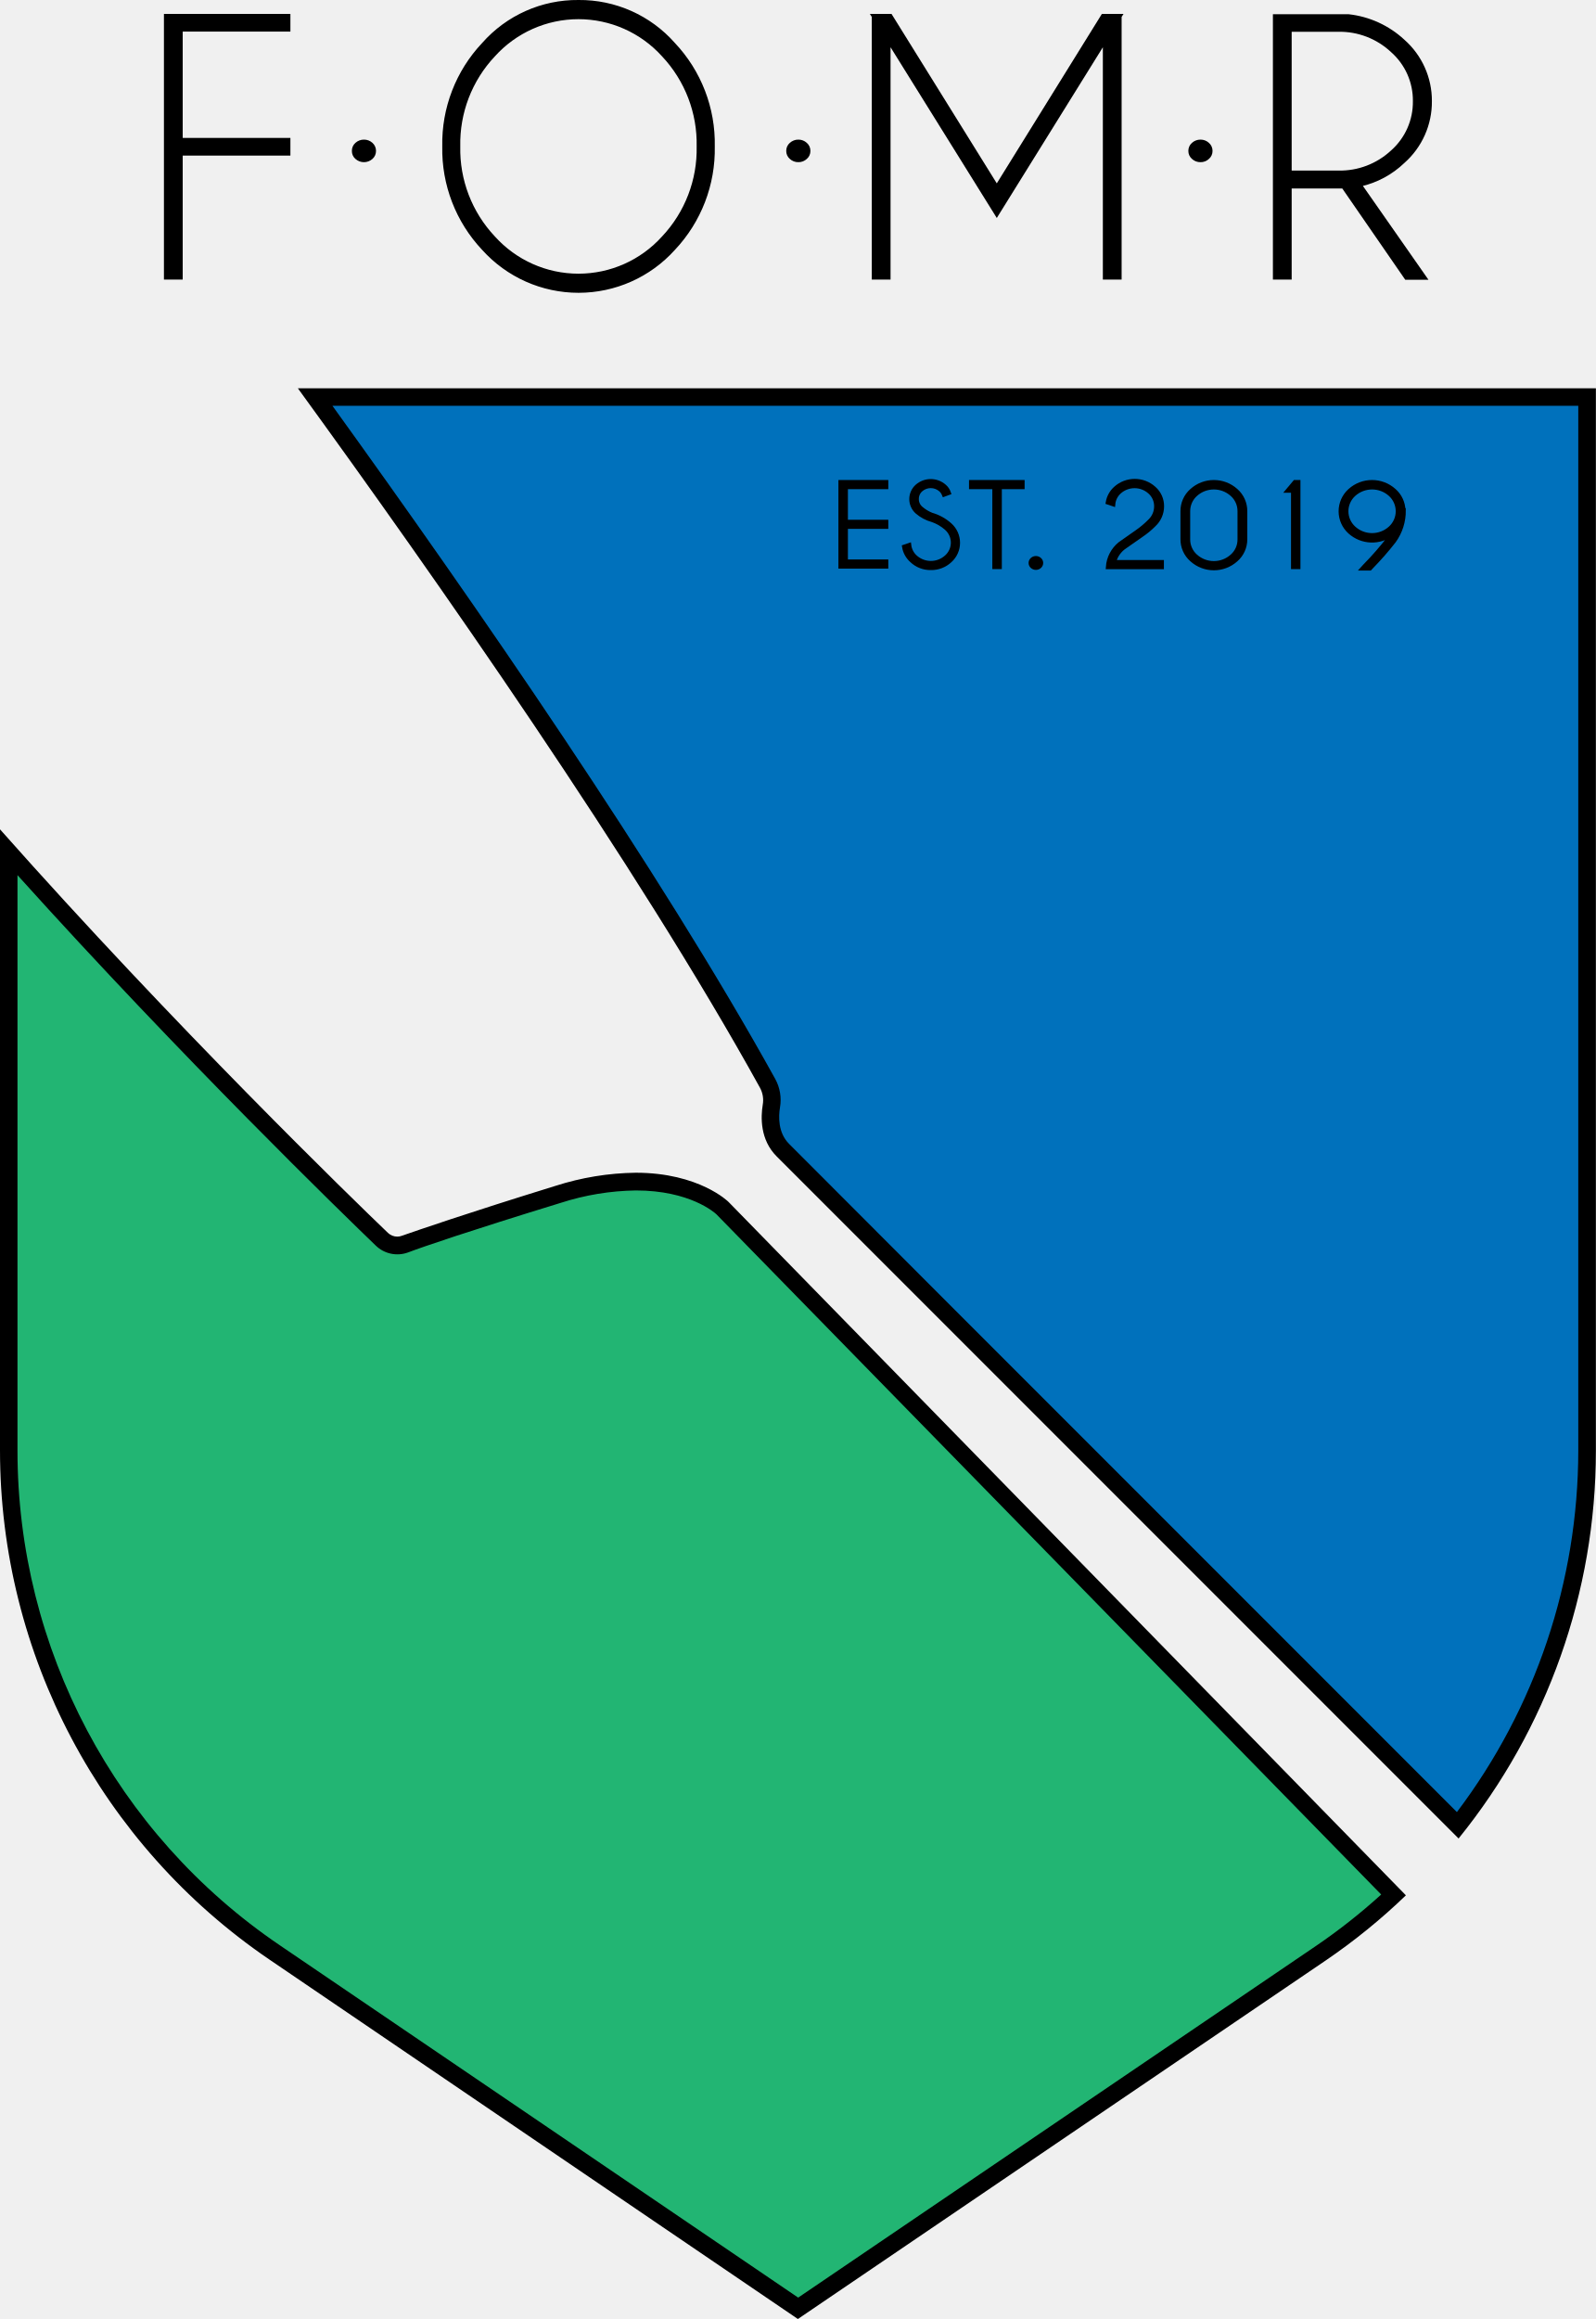
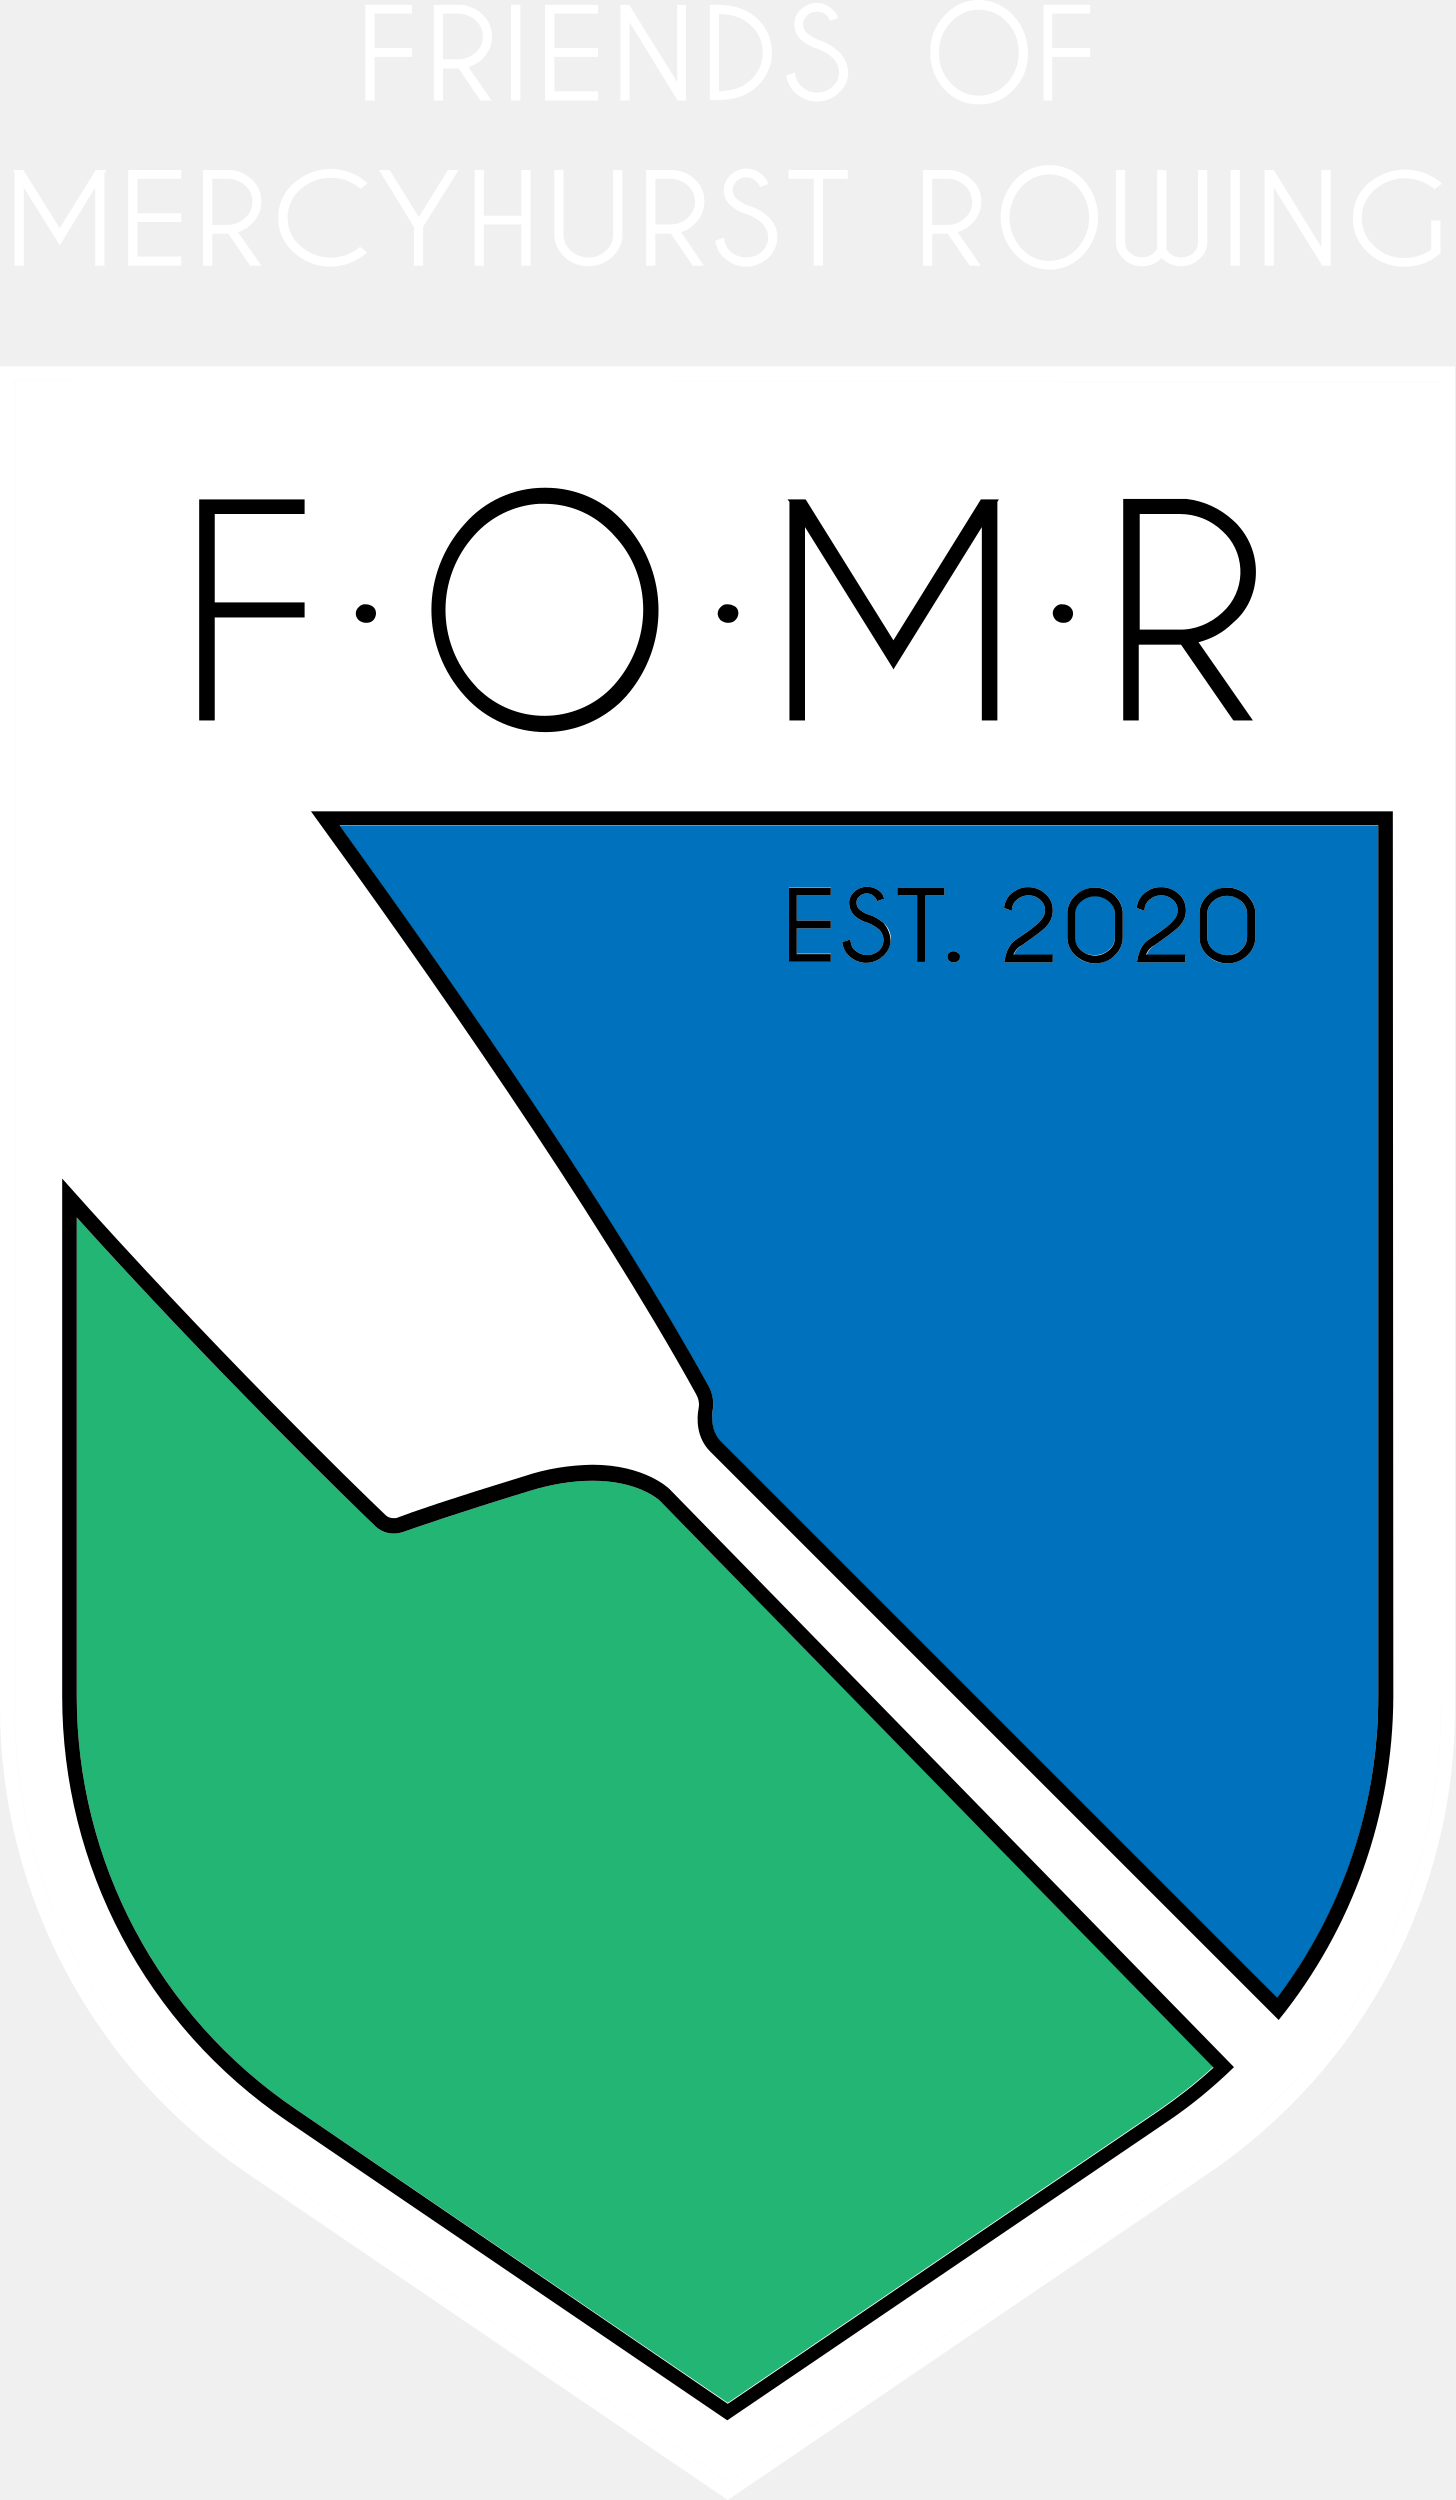
- <svg xmlns="http://www.w3.org/2000/svg" viewBox="0 0 273.82 397.82">
-   <defs>
-     <style>.cls-1{fill:#0071bc;}.cls-2{fill:#22b573;}.cls-3,.cls-4{stroke:#000;stroke-miterlimit:10;}.cls-3{stroke-width:0.5px;}.cls-4{stroke-width:0.75px;}</style>
-   </defs>
-   <g id="Layer_2" data-name="Layer 2">
-     <g id="Layer_2-2" data-name="Layer 2">
-       <path class="cls-1" d="M134.34,197.29c-2.41-2.41-2.28-5.78-2-7.56a6,6,0,0,0-.63-3.89c-20.27-36.63-53.07-83.79-77.68-117.73H272.32V248.86a104.51,104.51,0,0,1-22.18,64.23Z" />
-       <path d="M270.82,69.61V248.86a103,103,0,0,1-20.83,62l-86.16-86.16L135.4,196.23c-1.94-1.94-1.81-4.75-1.56-6.26a7.5,7.5,0,0,0-.8-4.85c-19.83-35.85-51.63-81.73-76-115.51H270.82m3-3H51.11c23.21,31.93,58.2,81.79,79.3,120a4.45,4.45,0,0,1,.47,2.91c-.34,2.08-.49,6,2.4,8.87l117,117a105.68,105.68,0,0,0,23.56-66.48V66.61Z" />
-       <path class="cls-2" d="M47.11,334.94A104.1,104.1,0,0,1,1.5,248.78V146.21c29.29,32.76,58.36,60.95,64,66.4a3.76,3.76,0,0,0,2.63,1.06,3.8,3.8,0,0,0,1.29-.22c2.64-.95,10.49-3.69,26.28-8.54a46,46,0,0,1,13.35-2.19c10.12,0,14.82,4.48,14.86,4.52L239.1,325.1a103.79,103.79,0,0,1-12.44,10L136.91,396Z" />
-       <path d="M3,150.13c28.41,31.53,56,58.27,61.49,63.56A5.32,5.32,0,0,0,70,214.86c2.63-1,10.44-3.67,26.21-8.51a44,44,0,0,1,12.91-2.13c9.23,0,13.48,3.78,13.81,4.09L237,325a101.77,101.77,0,0,1-11.13,8.78l-88.91,60.37L48,333.7A102.6,102.6,0,0,1,3,248.78V150.13m-3-7.86V248.78a105.7,105.7,0,0,0,46.26,87.4l90.65,61.64L227.5,336.3a104.76,104.76,0,0,0,13.74-11.16L125,206.18s-5-5-15.92-5a47,47,0,0,0-13.79,2.26C79.64,208.28,71.82,211,68.94,212a2.11,2.11,0,0,1-.78.14,2.3,2.3,0,0,1-1.59-.64C60.63,205.81,30.06,176.16,0,142.27Z" />
-       <polygon class="cls-3" points="28.38 47.71 31.1 47.71 31.1 26.44 49.58 26.44 49.58 23.91 31.1 23.91 31.1 5.17 49.58 5.17 49.58 2.64 28.38 2.64 28.38 47.71" />
-       <path class="cls-3" d="M62.46,24.2a1.89,1.89,0,0,0-1.3.49,1.54,1.54,0,0,0-.53,1.2,1.52,1.52,0,0,0,.53,1.19,1.94,1.94,0,0,0,2.58,0,1.56,1.56,0,0,0,.53-1.19,1.58,1.58,0,0,0-.53-1.2A1.88,1.88,0,0,0,62.46,24.2Z" />
-       <path class="cls-3" d="M99.27.25A21.5,21.5,0,0,0,82.92,7.54a24.86,24.86,0,0,0-6.78,17.58A24.89,24.89,0,0,0,82.92,42.7a22,22,0,0,0,32.7,0,24.89,24.89,0,0,0,6.78-17.58,24.86,24.86,0,0,0-6.78-17.58A21.53,21.53,0,0,0,99.27.25Zm14.52,40.48a19.55,19.55,0,0,1-29.06,0,22.05,22.05,0,0,1-6-15.61,22.08,22.08,0,0,1,6-15.62,19.57,19.57,0,0,1,29.06,0,22.12,22.12,0,0,1,6,15.62A22.1,22.1,0,0,1,113.79,40.73Z" />
-       <path class="cls-3" d="M137,24.2a1.89,1.89,0,0,0-1.3.49,1.55,1.55,0,0,0-.54,1.2,1.53,1.53,0,0,0,.54,1.19,1.85,1.85,0,0,0,1.3.49,1.81,1.81,0,0,0,1.27-.49,1.53,1.53,0,0,0,.54-1.19,1.55,1.55,0,0,0-.54-1.2A1.85,1.85,0,0,0,137,24.2Z" />
-       <polygon class="cls-3" points="171.04 31.93 152.84 2.64 149.72 2.64 149.84 2.83 149.84 47.71 152.56 47.71 152.56 7.23 171.04 36.92 189.49 7.23 189.49 47.71 192.21 47.71 192.21 2.83 192.33 2.64 189.21 2.64 171.04 31.93" />
-       <path class="cls-3" d="M206,24.2a1.89,1.89,0,0,0-1.3.49,1.55,1.55,0,0,0-.54,1.2,1.53,1.53,0,0,0,.54,1.19,1.85,1.85,0,0,0,1.3.49,1.79,1.79,0,0,0,1.27-.49,1.53,1.53,0,0,0,.54-1.19,1.55,1.55,0,0,0-.54-1.2A1.84,1.84,0,0,0,206,24.2Z" />
-       <path class="cls-3" d="M240.81,27.77a13.74,13.74,0,0,0,4.64-10.43A13.69,13.69,0,0,0,240.81,7a16.52,16.52,0,0,0-9.42-4.31H218.67V47.71h2.72V32.08h8.24c.29,0,.56,0,.82,0l10.81,15.66h3.37l-11.18-16A15.66,15.66,0,0,0,240.81,27.77Zm-11.18,1.74h-8.24V5.2h8.24a13.14,13.14,0,0,1,9.23,3.55,11.3,11.3,0,0,1,3.83,8.59A11.34,11.34,0,0,1,238.86,26,13.1,13.1,0,0,1,229.63,29.51Z" />
-       <path class="cls-4" d="M152.05,82.72v.82h-6.93v6h6.93v.81h-6.93v6h6.93v.82h-7.81V82.72Z" />
-       <path class="cls-4" d="M160,89.2a6.74,6.74,0,0,1-2.64-1.41,2.93,2.93,0,0,1,0-4.34,3.52,3.52,0,0,1,4.69,0,2.56,2.56,0,0,1,.74,1.09l-.79.29a2.22,2.22,0,0,0-.57-.82A2.6,2.6,0,0,0,158,84a2.1,2.1,0,0,0-.71,1.61A2.07,2.07,0,0,0,158,87.2a6.46,6.46,0,0,0,1.83,1.12A8,8,0,0,1,163,90.07a4.09,4.09,0,0,1,0,6.09,4.65,4.65,0,0,1-3.27,1.26,4.59,4.59,0,0,1-3.27-1.27,4,4,0,0,1-1.3-2.34l.83-.28a3.29,3.29,0,0,0,1.08,2.06,4,4,0,0,0,5.32,0,3.31,3.31,0,0,0,0-5A7.16,7.16,0,0,0,160,89.2Z" />
-       <path class="cls-4" d="M171.53,83.54V97.25h-.88V83.54h-4v-.82h8.79v.82Z" />
-       <path class="cls-4" d="M178.37,96a.77.77,0,0,1,0,1.15.92.92,0,0,1-1.24,0,.77.77,0,0,1,0-1.15.92.92,0,0,1,1.24,0Z" />
-       <path class="cls-4" d="M192.19,93.31l2.85-2a15.83,15.83,0,0,0,2.31-1.94,3.49,3.49,0,0,0,1.06-2.52,3.24,3.24,0,0,0-1.09-2.46,3.93,3.93,0,0,0-5.28,0A3.24,3.24,0,0,0,191,86.48l-.89-.3a4.14,4.14,0,0,1,1.31-2.38,4.9,4.9,0,0,1,6.59,0,4,4,0,0,1,1.36,3.07A4.28,4.28,0,0,1,198,90a14,14,0,0,1-2.15,1.78l-2.79,1.95a4.52,4.52,0,0,0-1.93,2.72h8.21v.82h-9.21A5.6,5.6,0,0,1,192.19,93.31Z" />
-       <path class="cls-4" d="M213.65,92.52A4.62,4.62,0,0,1,212.08,96a5.65,5.65,0,0,1-7.58,0,4.62,4.62,0,0,1-1.57-3.52V87.7a4.64,4.64,0,0,1,1.57-3.52,5.65,5.65,0,0,1,7.58,0,4.64,4.64,0,0,1,1.57,3.52Zm-.93-4.82a3.83,3.83,0,0,0-1.3-2.91,4.7,4.7,0,0,0-6.27,0,3.87,3.87,0,0,0-1.3,2.91v4.82a3.84,3.84,0,0,0,1.3,2.91,4.7,4.7,0,0,0,6.27,0,3.8,3.8,0,0,0,1.3-2.91Z" />
-       <path class="cls-4" d="M222.77,82.72V97.25h-.87V84.15H221l1.2-1.43Z" />
-       <path class="cls-4" d="M238.91,91.51a5.67,5.67,0,0,1-7.27-.27,4.75,4.75,0,0,1,0-7.06,5.65,5.65,0,0,1,7.58,0,4.64,4.64,0,0,1,1.57,3.37h.06a8.8,8.8,0,0,1-1.66,5.24,52.57,52.57,0,0,1-3.87,4.43l-.26.28h-1.21l.41-.45a53,53,0,0,0,4.07-4.66A6.37,6.37,0,0,0,238.91,91.51Zm-.34-.89a3.92,3.92,0,0,0,0-5.83,4.7,4.7,0,0,0-6.27,0,3.92,3.92,0,0,0,0,5.83,4.67,4.67,0,0,0,6.27,0Z" />
+ <svg xmlns="http://www.w3.org/2000/svg" version="1.1" id="Layer_1" x="0px" y="0px" viewBox="0 0 299.6 514.6" style="enable-background:new 0 0 299.6 514.6;" xml:space="preserve">
+   <style type="text/css">
+ 	.st0{fill:#FFFFFF;}
+ 	.st1{fill:#0071BC;}
+ 	.st2{fill:#22B573;}
+ </style>
+   <g>
+     <g>
+       <g>
+         <path class="st0" d="M296.6,78.5v273c0,37.4-18.5,72.5-49.5,93.5l-97.3,66l-97.3-66.2c-31-21-49.5-56-49.5-93.4v-273L296.6,78.5z     " />
+       </g>
+       <g>
+         <path class="st0" d="M0,75.4v276c0,38.4,19,74.3,50.8,95.9l99,67.3l98.9-67.2c31.8-21.6,50.9-57.5,50.8-96v-276H0z M296.6,351.5     c0,37.4-18.5,72.5-49.5,93.5l-97.3,66l-97.3-66.2c-31-21-49.5-56-49.5-93.4v-273l293.6,0.1V351.5z" />
+       </g>
+       <g>
+         <path class="st1" d="M228.2,185.5c-0.8-0.7-1.8-1.1-2.9-1.1c-1.1,0-2.1,0.4-2.9,1.1c-0.8,0.7-1.2,1.6-1.2,2.6v4.8     c0,1,0.4,1.9,1.2,2.6c0.8,0.8,1.8,1.1,2.9,1.1c1.1,0,2.1-0.4,2.9-1.1c0.8-0.7,1.2-1.6,1.2-2.6v-4.8     C229.4,187.1,229,186.2,228.2,185.5z M228.2,185.5c-0.8-0.7-1.8-1.1-2.9-1.1c-1.1,0-2.1,0.4-2.9,1.1c-0.8,0.7-1.2,1.6-1.2,2.6     v4.8c0,1,0.4,1.9,1.2,2.6c0.8,0.8,1.8,1.1,2.9,1.1c1.1,0,2.1-0.4,2.9-1.1c0.8-0.7,1.2-1.6,1.2-2.6v-4.8     C229.4,187.1,229,186.2,228.2,185.5z M228.2,185.5c-0.8-0.7-1.8-1.1-2.9-1.1c-1.1,0-2.1,0.4-2.9,1.1c-0.8,0.7-1.2,1.6-1.2,2.6     v4.8c0,1,0.4,1.9,1.2,2.6c0.8,0.8,1.8,1.1,2.9,1.1c1.1,0,2.1-0.4,2.9-1.1c0.8-0.7,1.2-1.6,1.2-2.6v-4.8     C229.4,187.1,229,186.2,228.2,185.5z M228.2,185.5c-0.8-0.7-1.8-1.1-2.9-1.1c-1.1,0-2.1,0.4-2.9,1.1c-0.8,0.7-1.2,1.6-1.2,2.6     v4.8c0,1,0.4,1.9,1.2,2.6c0.8,0.8,1.8,1.1,2.9,1.1c1.1,0,2.1-0.4,2.9-1.1c0.8-0.7,1.2-1.6,1.2-2.6v-4.8     C229.4,187.1,229,186.2,228.2,185.5z M69.9,170c24.4,33.8,56.2,79.7,76,115.5c0.8,1.5,1.1,3.2,0.8,4.9c-0.2,1.5-0.4,4.3,1.6,6.3     l28.4,28.4l86.2,86.2c13.5-17.8,20.8-39.6,20.8-62V170H69.9z M171,184.3h-7v5.2h7v1.6h-7v5.2h7v1.5h-8.6v-15.2h8.6V184.3z      M182.1,196.5c-0.1,0.1-0.2,0.2-0.3,0.3c-1,0.9-2.3,1.4-3.5,1.4c-1.3,0-2.5-0.5-3.5-1.4c-0.8-0.7-1.2-1.6-1.4-2.6l0-0.3l1.6-0.5     l0.1,0.5c0.1,0.7,0.4,1.4,1,1.8c1.4,1.2,3.4,1.2,4.8,0c1.2-1.1,1.3-3,0.2-4.2c-0.1-0.1-0.1-0.2-0.2-0.2c-0.7-0.6-1.4-1-2.2-1.3     c-1-0.3-2-0.8-2.8-1.5c-0.6-0.6-1-1.4-1.1-2.3c-0.1-0.9,0.2-1.7,0.8-2.4c0.1-0.1,0.2-0.2,0.3-0.3c1.5-1.3,3.7-1.3,5.2,0     c0.4,0.3,0.7,0.8,0.8,1.2l0.1,0.3l-1.5,0.5l-0.1-0.3c-0.1-0.3-0.3-0.5-0.5-0.7c-0.4-0.4-1-0.6-1.5-0.6c-0.6,0-1.1,0.2-1.5,0.6     c-0.4,0.3-0.6,0.8-0.6,1.2c0,0.5,0.1,0.9,0.4,1.3l0.2,0.2c0.5,0.4,1.1,0.8,1.7,1c1.2,0.3,2.3,1,3.3,1.8c0.9,0.8,1.4,1.9,1.5,3.1     C183.3,194.5,182.9,195.6,182.1,196.5z M194.4,184.3h-3.9V198h-1.6v-13.7h-4v-1.6h9.5V184.3z M197.2,197.8     c-0.2,0.2-0.5,0.3-0.9,0.3s-0.6-0.1-0.9-0.3c-0.2-0.2-0.4-0.5-0.4-0.9c0-0.3,0.1-0.6,0.4-0.8c0.5-0.4,1.2-0.4,1.7,0l0,0     c0.2,0.2,0.4,0.5,0.4,0.8C197.6,197.3,197.4,197.6,197.2,197.8z M216.7,196.5v1.6h-10l0.1-0.4c0.3-2,1.1-3.4,2.2-4.2     c1.1-0.7,2-1.4,2.9-2c0.8-0.6,1.6-1.2,2.2-1.9c0.7-0.7,1-1.4,1-2.2c0-0.9-0.3-1.6-1-2.2c-0.7-0.6-1.4-0.9-2.4-0.9     c-0.9,0-1.7,0.3-2.4,0.9c-0.6,0.5-0.9,1.1-1,1.8l0,0.5l-1.6-0.6l0-0.3c0.2-1,0.6-1.9,1.4-2.6c1-0.9,2.2-1.4,3.5-1.4     c1.4,0,2.6,0.5,3.6,1.4c1,0.9,1.5,2,1.5,3.4c0,1.3-0.5,2.4-1.4,3.4c-0.6,0.6-1.4,1.2-2.2,1.8l-2.8,2c-0.8,0.5-1.4,1.2-1.6,2     H216.7z M231.1,192.9c0,1.5-0.6,2.8-1.7,3.8c-1.1,1-2.5,1.6-4,1.6s-2.9-0.5-4-1.6c-1.1-1-1.7-2.3-1.7-3.8v-4.8     c0-1.5,0.6-2.8,1.7-3.8c1.1-1,2.5-1.6,4-1.6s2.9,0.5,4,1.6c1.1,1,1.7,2.3,1.7,3.8V192.9z M244,196.5v1.6h-10l0.1-0.4     c0.3-2,1.1-3.4,2.2-4.2c1.1-0.7,2-1.4,2.9-2c0.8-0.6,1.6-1.2,2.2-1.9c0.7-0.7,1-1.4,1-2.2c0-0.9-0.3-1.6-1-2.2     c-0.7-0.6-1.4-0.9-2.4-0.9c-0.9,0-1.7,0.3-2.4,0.9c-0.6,0.5-0.9,1.1-1,1.8l0,0.5l-1.6-0.6l0-0.3c0.2-1,0.6-1.9,1.4-2.6     c1-0.9,2.2-1.4,3.6-1.4c1.4,0,2.6,0.5,3.6,1.4c1,0.9,1.5,2,1.5,3.4c0,1.3-0.5,2.4-1.5,3.4c-0.6,0.6-1.4,1.2-2.2,1.8l-2.8,2     c-0.8,0.5-1.3,1.2-1.6,2H244z M258.4,192.9c0,1.5-0.6,2.8-1.7,3.8c-1.1,1-2.5,1.6-4.1,1.6c-1.6,0-2.9-0.5-4-1.6     c-1.1-1-1.7-2.3-1.7-3.8v-4.8c0-1.5,0.6-2.8,1.7-3.8c1.1-1,2.5-1.6,4-1.6c1.6,0,2.9,0.5,4.1,1.6c1.1,1,1.7,2.3,1.7,3.8V192.9z      M252.6,184.4c-1.1,0-2.1,0.4-2.9,1.1c-0.8,0.7-1.2,1.6-1.2,2.6v4.8c0,1,0.4,1.9,1.2,2.6c0.8,0.8,1.8,1.1,2.9,1.1     c1.1,0,2.1-0.4,2.9-1.1c0.8-0.7,1.2-1.6,1.2-2.6v-4.8c0-1-0.4-1.9-1.2-2.6C254.7,184.7,253.8,184.4,252.6,184.4z M225.4,184.4     c-1.1,0-2.1,0.4-2.9,1.1c-0.8,0.7-1.2,1.6-1.2,2.6v4.8c0,1,0.4,1.9,1.2,2.6c0.8,0.8,1.8,1.1,2.9,1.1c1.1,0,2.1-0.4,2.9-1.1     c0.8-0.7,1.2-1.6,1.2-2.6v-4.8c0-1-0.4-1.9-1.2-2.6C227.4,184.7,226.5,184.4,225.4,184.4z M228.2,185.5c-0.8-0.7-1.8-1.1-2.9-1.1     c-1.1,0-2.1,0.4-2.9,1.1c-0.8,0.7-1.2,1.6-1.2,2.6v4.8c0,1,0.4,1.9,1.2,2.6c0.8,0.8,1.8,1.1,2.9,1.1c1.1,0,2.1-0.4,2.9-1.1     c0.8-0.7,1.2-1.6,1.2-2.6v-4.8C229.4,187.1,229,186.2,228.2,185.5z M228.2,185.5c-0.8-0.7-1.8-1.1-2.9-1.1     c-1.1,0-2.1,0.4-2.9,1.1c-0.8,0.7-1.2,1.6-1.2,2.6v4.8c0,1,0.4,1.9,1.2,2.6c0.8,0.8,1.8,1.1,2.9,1.1c1.1,0,2.1-0.4,2.9-1.1     c0.8-0.7,1.2-1.6,1.2-2.6v-4.8C229.4,187.1,229,186.2,228.2,185.5z" />
+         <path d="M235.9,196.5h8.1v1.6h-10l0.1-0.4c0.3-2,1.1-3.4,2.2-4.2c1.1-0.7,2-1.4,2.9-2c0.8-0.6,1.6-1.2,2.2-1.9     c0.7-0.7,1-1.4,1-2.2c0-0.9-0.3-1.6-1-2.2c-0.7-0.6-1.4-0.9-2.4-0.9c-0.9,0-1.7,0.3-2.4,0.9c-0.6,0.5-0.9,1.1-1,1.8l0,0.5     l-1.6-0.6l0-0.3c0.2-1,0.6-1.9,1.4-2.6c1-0.9,2.2-1.4,3.6-1.4c1.4,0,2.6,0.5,3.6,1.4c1,0.9,1.5,2,1.5,3.4c0,1.3-0.5,2.4-1.5,3.4     c-0.6,0.6-1.4,1.2-2.2,1.8l-2.8,2C236.8,195,236.2,195.7,235.9,196.5z" />
+       </g>
+       <g>
+         <path d="M286.7,167H64c23.2,31.9,58.2,81.8,79.3,120c0.5,0.9,0.7,1.9,0.5,2.9c-0.4,2.1-0.5,6,2.4,8.9c1.8,1.8,56.5,56.5,117,117     c15.2-18.8,23.5-42.3,23.6-66.5L286.7,167L286.7,167z M283.7,349.2c0,22.4-7.3,44.1-20.8,62L176.7,325l-28.4-28.4     c-1.9-2-1.8-4.8-1.6-6.3c0.3-1.7,0-3.4-0.8-4.9c-19.8-35.9-51.6-81.7-76-115.5h213.8V349.2z" />
+       </g>
+       <g>
+         <path class="st2" d="M249.8,425.4c-3.5,3.2-7.2,6.1-11.1,8.8l-88.9,60.4l-89-60.5c-28.1-19.1-45-50.9-45-84.9v-98.6h0     c28.4,31.5,56,58.3,61.5,63.6c1.5,1.4,3.6,1.8,5.5,1.2c2.6-0.9,10.5-3.7,26.2-8.5c4.2-1.3,8.6-2.1,13-2.1     c9.2,0,13.5,3.8,13.8,4.1L249.8,425.4z" />
+       </g>
+       <g>
+         <path d="M137.8,306.5c0,0-5-5-15.9-5c-4.7,0.1-9.3,0.8-13.8,2.3c-15.7,4.8-23.5,7.5-26.3,8.6c-0.2,0.1-0.5,0.1-0.8,0.1     c-0.6,0-1.2-0.2-1.6-0.6c-6-5.7-36.5-35.4-66.6-69.3v106.6c0,35,17.3,67.7,46.3,87.4l90.6,61.6l90.6-61.5     c4.9-3.3,9.5-7.1,13.7-11.2L137.8,306.5z M60.8,434.1c-28.1-19.1-45-50.9-45-84.9v-98.6h0c28.4,31.5,56,58.3,61.5,63.6     c1.5,1.4,3.6,1.8,5.5,1.2c2.6-0.9,10.5-3.7,26.2-8.5c4.2-1.3,8.6-2.1,13-2.1c9.2,0,13.5,3.8,13.8,4.1l114,116.7     c-3.5,3.2-7.2,6.1-11.1,8.8l-88.9,60.4L60.8,434.1z" />
+       </g>
+       <g>
+         <g>
+           <polygon points="44.2,105.8 44.2,124 62.7,124 62.7,127.1 44.2,127.1 44.2,148.3 41,148.3 41,102.8 62.7,102.8 62.7,105.8           " />
+         </g>
+       </g>
+       <g>
+         <g>
+           <path d="M76.8,127.7c-0.4,0.4-0.9,0.5-1.4,0.5h-0.1c-0.5,0-1-0.2-1.4-0.5c0,0-0.1-0.1-0.2-0.2c-0.7-0.8-0.6-1.9,0.2-2.6      c0.4-0.4,0.9-0.6,1.5-0.5c0.5,0,1,0.2,1.4,0.5c0,0,0.1,0.1,0.2,0.2C77.6,125.8,77.5,127,76.8,127.7z" />
+         </g>
+       </g>
+       <g>
+         <g>
+           <path d="M128.7,107.8c-4.1-4.7-10.1-7.4-16.3-7.4h-0.4c-6.2,0-12.2,2.7-16.3,7.4c-9.2,10.1-9.2,25.4,0,35.5      c4.4,4.9,10.5,7.4,16.6,7.4c5.3,0,10.6-1.9,14.9-5.7c0.6-0.5,1.1-1.1,1.7-1.7C137.8,133.1,137.8,117.9,128.7,107.8z       M132.4,125.5c0,5.5-2,11-6,15.5c-7.1,7.9-19.4,8.5-27.3,1.4c-0.5-0.4-1-0.9-1.4-1.4c-8-8.8-8-22.1,0-30.9      c3.4-3.8,8.2-6.1,13.3-6.4c0.3,0,0.7,0,1,0c4.8,0,9.3,1.7,12.9,5c0.5,0.5,1,0.9,1.4,1.4C130.5,114.5,132.4,120,132.4,125.5z" />
+         </g>
+       </g>
+       <g>
+         <g>
+           <path d="M151.3,127.7c-0.4,0.4-0.9,0.5-1.5,0.5c-0.5,0-1-0.2-1.4-0.5c-0.1,0-0.1-0.1-0.2-0.2c-0.7-0.8-0.6-1.9,0.2-2.6      c0.4-0.4,0.9-0.6,1.5-0.5c0.5,0,1,0.2,1.5,0.5c0,0,0.1,0.1,0.2,0.2C152.2,125.8,152.1,127,151.3,127.7z" />
+         </g>
+       </g>
+       <g>
+         <g>
+           <polygon points="205.6,102.8 205.3,103.3 205.3,148.3 202.1,148.3 202.1,108.5 183.9,137.8 183.7,137.4 165.7,108.5       165.7,148.3 162.5,148.3 162.5,103.3 162.1,102.8 165.8,102.8 165.9,102.9 183.9,131.8 201.9,102.8     " />
+         </g>
+       </g>
+       <g>
+         <g>
+           <path d="M220.3,127.7c-0.4,0.4-0.9,0.5-1.4,0.5h-0.1c-0.5,0-1-0.2-1.4-0.5c0,0-0.1-0.1-0.2-0.2c-0.3-0.4-0.5-0.8-0.5-1.3      c0-0.5,0.2-0.9,0.6-1.3c0.4-0.4,0.9-0.6,1.5-0.5c0.5,0,1,0.2,1.4,0.5c0,0,0.1,0.1,0.2,0.2C221.1,125.8,221,127,220.3,127.7z" />
+         </g>
+       </g>
+       <g>
+         <g>
+           <path d="M258.5,118.5c0.2-3.8-1.1-7.5-3.6-10.3c-0.3-0.4-0.7-0.7-1.1-1.1c-2.6-2.4-6-4-9.6-4.4h-13v45.6h3.2v-15.6h8.7      l10.7,15.5l0.1,0.1h4l-11.2-16.1c2.7-0.7,5.1-2,7.1-4C256.7,125.8,258.3,122.3,258.5,118.5z M234.5,105.8h8.3      c3.3,0,6.4,1.2,8.8,3.5c4.6,4.1,5,11.3,0.9,15.9c-0.3,0.3-0.6,0.6-0.9,0.9c-2.5,2.3-5.7,3.6-9,3.5h-8V105.8z" />
+         </g>
+       </g>
+       <g>
+         <polygon points="164,184.3 164,189.5 171,189.5 171,191.1 164,191.1 164,196.4 171,196.4 171,197.9 162.4,197.9 162.4,182.7      171,182.7 171,184.3    " />
+       </g>
+       <g>
+         <path d="M183.3,193.3c0.1,1.2-0.4,2.3-1.2,3.2c-0.1,0.1-0.2,0.2-0.3,0.3c-1,0.9-2.3,1.4-3.5,1.4c-1.3,0-2.5-0.5-3.5-1.4     c-0.8-0.7-1.2-1.6-1.4-2.6l0-0.3l1.6-0.5l0.1,0.5c0.1,0.7,0.4,1.4,1,1.8c1.4,1.2,3.4,1.2,4.8,0c1.2-1.1,1.3-3,0.2-4.2     c-0.1-0.1-0.1-0.2-0.2-0.2c-0.7-0.6-1.4-1-2.2-1.3c-1-0.3-2-0.8-2.8-1.5c-0.6-0.6-1-1.4-1.1-2.3c-0.1-0.9,0.2-1.7,0.8-2.4     c0.1-0.1,0.2-0.2,0.3-0.3c1.5-1.3,3.7-1.3,5.2,0c0.4,0.3,0.7,0.8,0.8,1.2l0.1,0.3l-1.5,0.5l-0.1-0.3c-0.1-0.3-0.3-0.5-0.5-0.7     c-0.4-0.4-1-0.6-1.5-0.6c-0.6,0-1.1,0.2-1.5,0.6c-0.4,0.3-0.6,0.8-0.6,1.2c0,0.5,0.1,0.9,0.4,1.3l0.2,0.2c0.5,0.4,1.1,0.8,1.7,1     c1.2,0.3,2.3,1,3.3,1.8C182.7,191,183.2,192.1,183.3,193.3z" />
+       </g>
+       <g>
+         <polygon points="194.4,182.7 194.4,184.3 190.5,184.3 190.5,198 188.8,198 188.8,184.3 184.8,184.3 184.8,182.7    " />
+       </g>
+       <g>
+         <path d="M197.6,196.9c0,0.3-0.1,0.7-0.4,0.9c-0.2,0.2-0.5,0.3-0.9,0.3s-0.6-0.1-0.9-0.3c-0.2-0.2-0.4-0.5-0.4-0.9     c0-0.3,0.1-0.6,0.4-0.8c0.5-0.4,1.2-0.4,1.7,0l0,0C197.4,196.3,197.6,196.6,197.6,196.9z" />
+       </g>
+       <g>
+         <g>
+           <path d="M208.6,196.5h8.1v1.6h-10l0.1-0.4c0.3-2,1.1-3.4,2.2-4.2c1.1-0.7,2-1.4,2.9-2c0.8-0.6,1.6-1.2,2.2-1.9      c0.7-0.7,1-1.4,1-2.2c0-0.9-0.3-1.6-1-2.2c-0.7-0.6-1.4-0.9-2.4-0.9c-0.9,0-1.7,0.3-2.4,0.9c-0.6,0.5-0.9,1.1-1,1.8l0,0.5      l-1.6-0.6l0-0.3c0.2-1,0.6-1.9,1.4-2.6c1-0.9,2.2-1.4,3.5-1.4c1.4,0,2.6,0.5,3.6,1.4c1,0.9,1.5,2,1.5,3.4c0,1.3-0.5,2.4-1.4,3.4      c-0.6,0.6-1.4,1.2-2.2,1.8l-2.8,2C209.5,195,208.9,195.7,208.6,196.5z" />
+         </g>
+         <g>
+           <path d="M229.4,184.3c-1.1-1-2.5-1.6-4-1.6s-2.9,0.5-4,1.6c-1.1,1-1.7,2.3-1.7,3.8v4.8c0,1.5,0.6,2.8,1.7,3.8      c1.1,1,2.5,1.6,4,1.6s2.9-0.5,4-1.6c1.1-1,1.7-2.3,1.7-3.8v-4.8C231.1,186.6,230.5,185.4,229.4,184.3z M225.4,196.7      c-1.1,0-2.1-0.4-2.9-1.1c-0.8-0.7-1.2-1.6-1.2-2.6v-4.8c0-1,0.4-1.9,1.2-2.6c0.8-0.7,1.8-1.1,2.9-1.1c1.1,0,2.1,0.4,2.9,1.1      c0.8,0.7,1.2,1.6,1.2,2.6v4.8c0,1-0.4,1.9-1.2,2.6C227.4,196.3,226.5,196.7,225.4,196.7z" />
+         </g>
+         <g>
+           <path d="M256.7,184.3c-1.1-1-2.5-1.6-4.1-1.6c-1.6,0-2.9,0.5-4,1.6c-1.1,1-1.7,2.3-1.7,3.8v4.8c0,1.5,0.6,2.8,1.7,3.8      c1.1,1,2.5,1.6,4,1.6c1.6,0,2.9-0.5,4.1-1.6c1.1-1,1.7-2.3,1.7-3.8v-4.8C258.4,186.6,257.8,185.4,256.7,184.3z M256.7,188.1v4.8      c0,1-0.4,1.9-1.2,2.6c-0.8,0.8-1.8,1.1-2.9,1.1c-1.1,0-2.1-0.4-2.9-1.1c-0.8-0.7-1.2-1.6-1.2-2.6v-4.8c0-1,0.4-1.9,1.2-2.6      c0.8-0.7,1.8-1.1,2.9-1.1c1.1,0,2.1,0.4,2.9,1.1C256.3,186.2,256.7,187.1,256.7,188.1z" />
+         </g>
+       </g>
+     </g>
+     <g>
+       <g>
+         <polygon class="st0" points="77.1,2.8 77.1,9.9 84.8,9.9 84.8,11.7 77.1,11.7 77.1,20.7 75.2,20.7 75.2,1 84.8,1 84.8,2.8    " />
+       </g>
+       <g>
+         <path class="st0" d="M99.2,12.2c1.3-1.2,2.1-2.9,2.1-4.7c0-1.8-0.8-3.5-2.1-4.6C98.1,1.8,96.6,1.2,95,1h-5.7v19.7h1.9v-6.6h3.2     l4.5,6.6l2.3,0l-4.8-6.9C97.5,13.5,98.5,12.9,99.2,12.2z M91.2,2.8h3.1c1.3,0,2.6,0.5,3.6,1.4c1,0.8,1.5,2.1,1.5,3.3     c0,1.3-0.5,2.5-1.5,3.3c-1,0.9-2.2,1.4-3.6,1.4h-3.1V2.8z" />
+       </g>
+       <g>
+         <rect x="105.2" y="1" class="st0" width="1.9" height="19.7" />
+       </g>
+       <g>
+         <polygon class="st0" points="114.1,2.8 114.1,9.9 123.1,9.9 123.1,11.7 114.1,11.7 114.1,18.8 123.1,18.8 123.1,20.7 112.2,20.7      112.2,1 123.1,1 123.1,2.8    " />
+       </g>
+       <g>
+         <polygon class="st0" points="141.2,1 141.2,20.7 139.5,20.7 129.6,4.6 129.6,20.7 127.7,20.7 127.7,1 129.5,1 139.4,16.9      139.4,1    " />
+       </g>
+       <g>
+         <path class="st0" d="M155.7,3.7c-1.9-1.8-4.6-2.7-8.1-2.7h-1.5v19.6h1.6c3.4,0,6.1-0.9,8-2.7c2.1-1.8,3.2-4.4,3.2-7.1     C158.9,8.1,157.8,5.5,155.7,3.7z M157,10.8c0,2.2-0.9,4.3-2.6,5.8c-1.5,1.4-3.6,2.1-6.4,2.2V2.9c2.8,0,4.9,0.8,6.4,2.2     C156.1,6.5,157,8.6,157,10.8z" />
+       </g>
+       <g>
+         <path class="st0" d="M174.6,15.2c-0.1,1.5-0.8,2.9-1.9,3.9c-1.3,1.2-2.9,1.8-4.5,1.8c-1.6,0-3.2-0.6-4.5-1.8     c-0.9-0.8-1.6-2-1.8-3.3l0-0.3l1.8-0.6l0,0.5c0.1,0.9,0.6,1.8,1.3,2.4c1.8,1.7,4.6,1.7,6.4,0c0.1-0.1,0.2-0.2,0.3-0.3     c1.5-1.6,1.3-4.1-0.3-5.6c-0.9-0.8-1.9-1.4-3-1.8c-1.3-0.4-2.5-1-3.5-1.9c-0.9-0.8-1.4-2-1.4-3.2c0-1.2,0.5-2.3,1.4-3.1     c0.9-0.8,2-1.3,3.2-1.3h0c1.2,0,2.3,0.5,3.2,1.3c0.5,0.4,0.9,0.9,1.1,1.5l0.1,0.3l-1.7,0.6l-0.1-0.3c-0.1-0.4-0.4-0.7-0.6-0.9     c-0.5-0.5-1.2-0.7-2-0.7c-0.8,0-1.5,0.3-2,0.8c-0.5,0.5-0.8,1.1-0.8,1.8c0,0.7,0.3,1.3,0.8,1.8c0.7,0.6,1.4,1,2.3,1.4     c1.6,0.5,3,1.3,4.2,2.4c0.2,0.1,0.3,0.3,0.5,0.5C174.1,12.3,174.6,13.7,174.6,15.2z" />
+       </g>
+       <g>
+         <path class="st0" d="M208.6,3.2c-1.7-1.9-4.1-3-6.6-3.2c-2.6-0.1-5,0.7-6.9,2.5c-0.2,0.2-0.5,0.4-0.7,0.7c-2,2.1-3,4.8-2.9,7.6     c-0.1,2.8,1,5.6,2.9,7.6c1.8,2,4.3,3.1,7,3.1h0.3c2.7,0,5.2-1.1,7-3.1c2-2.1,3-4.8,2.9-7.6C211.6,8,210.5,5.3,208.6,3.2z      M209.7,10.8c0,2.3-0.8,4.6-2.4,6.3c-2.9,3.2-7.8,3.5-11,0.6c-0.2-0.2-0.4-0.4-0.6-0.6c-1.6-1.7-2.5-3.9-2.4-6.3     c-0.1-2.3,0.8-4.5,2.4-6.2l0.1-0.1v0c1.4-1.5,3.3-2.4,5.3-2.5c2.1-0.1,4.1,0.6,5.6,2c0.2,0.2,0.4,0.4,0.6,0.6     C208.9,6.2,209.7,8.4,209.7,10.8z" />
+       </g>
+       <g>
+         <polygon class="st0" points="216.6,2.8 216.6,9.9 224.4,9.9 224.4,11.7 216.6,11.7 216.6,20.7 214.8,20.7 214.8,1 224.4,1      224.4,2.8    " />
+       </g>
+       <g>
+         <polygon class="st0" points="22,35 21.5,35.6 21.5,54.7 19.6,54.7 19.6,38.6 12.3,50.5 4.9,38.6 4.9,54.7 3,54.7 3,35.6 2.7,35      4.8,35 12.3,47 19.7,35    " />
+       </g>
+       <g>
+         <polygon class="st0" points="28.3,36.8 28.3,43.9 37.3,43.9 37.3,45.7 28.3,45.7 28.3,52.8 37.3,52.8 37.3,54.7 26.4,54.7      26.4,35 37.3,35 37.3,36.8    " />
+       </g>
+       <g>
+         <path class="st0" d="M49,47.8c1-0.3,2-0.9,2.7-1.6c1.3-1.2,2.1-2.9,2.1-4.7c0-1.8-0.7-3.5-2-4.6c-1.2-1.1-2.7-1.8-4.3-1.9h-5.7     v19.7h1.9v-6.6H47l4.5,6.6h2.3L49,47.8z M43.8,36.8h3.1c1.3,0,2.6,0.5,3.6,1.4c1.8,1.6,2,4.5,0.3,6.3c-0.1,0.1-0.2,0.2-0.4,0.4     c-1,0.9-2.3,1.4-3.6,1.4h-3.1V36.8z" />
+       </g>
+       <g>
+         <path class="st0" d="M74.1,50.8l1.5,1.2l-0.4,0.3c-2.1,1.7-4.7,2.6-7.2,2.6c-2.7,0-5.4-1-7.6-3c-0.2-0.2-0.5-0.5-0.7-0.7     c-1.7-1.9-2.6-4.3-2.4-6.9c0.1-2.6,1.2-4.9,3.2-6.6c4.2-3.8,10.5-3.9,14.8-0.3l0.4,0.3l-1.5,1.2l-0.2-0.2     c-1.7-1.4-3.7-2.1-5.9-2.1h0c-2.3,0-4.6,0.8-6.3,2.4c-0.2,0.2-0.4,0.4-0.6,0.6c-1.4,1.5-2.1,3.5-2,5.6c0.1,2.1,1,4,2.6,5.4     c3.4,3.1,8.6,3.3,12.2,0.3L74.1,50.8z" />
+       </g>
+       <g>
+         <polygon class="st0" points="94.4,35 87.1,46.7 87.1,54.7 85.2,54.7 85.2,46.7 78,35 80.2,35 86.2,44.7 92.2,35    " />
+       </g>
+       <g>
+         <polygon class="st0" points="109.2,35 109.2,54.7 107.3,54.7 107.3,46.2 99.6,46.2 99.6,54.7 97.7,54.7 97.7,35 99.6,35      99.6,44.4 107.3,44.4 107.3,35    " />
+       </g>
+       <g>
+         <path class="st0" d="M128.1,35v14c-0.2,1.5-1,2.9-2.1,3.9c-1.4,1.3-3.2,1.9-4.9,1.9c-1.8,0-3.5-0.6-4.9-1.9     c-1.3-1.2-2.1-2.9-2.1-4.6V35h1.9v13.3c0,1.3,0.5,2.5,1.5,3.3c2.1,1.9,5.2,1.9,7.2,0c1-0.8,1.5-2,1.5-3.3V35H128.1z" />
+       </g>
+       <g>
+         <path class="st0" d="M140.2,47.8c1-0.3,2-0.9,2.7-1.6c1.3-1.2,2.1-2.9,2.1-4.7c0-1.8-0.7-3.5-2-4.6c-1.1-1.1-2.6-1.7-4.2-1.9H133     v19.7h1.9v-6.6h3.2l4.5,6.6h2.3L140.2,47.8z M134.9,36.8h3.1c1.3,0,2.6,0.5,3.6,1.4c1.8,1.7,2,4.5,0.3,6.3     c-0.1,0.1-0.2,0.2-0.3,0.3c-1,0.9-2.2,1.4-3.6,1.4h-3.1V36.8z" />
+       </g>
+       <g>
+         <path class="st0" d="M160,49.2c-0.1,1.5-0.8,2.9-1.9,3.9c-1.3,1.2-2.9,1.8-4.5,1.8s-3.2-0.6-4.5-1.8c-1-0.8-1.6-2-1.8-3.3l0-0.3     l1.8-0.6l0,0.5c0.1,0.9,0.6,1.8,1.3,2.4c1.8,1.6,4.6,1.6,6.4,0c0.1-0.1,0.2-0.2,0.3-0.3c1.5-1.6,1.3-4.1-0.3-5.6     c-0.9-0.8-1.9-1.4-3-1.8c-1.3-0.3-2.5-1-3.5-1.9c-0.1-0.1-0.2-0.2-0.3-0.3c-0.7-0.8-1.1-1.9-1-3c0.1-1.1,0.5-2.1,1.4-2.9     c0.9-0.8,2-1.3,3.2-1.3c1.2,0,2.4,0.4,3.3,1.3c0.5,0.4,0.9,0.9,1.1,1.5l0.1,0.4l-1.7,0.6l-0.1-0.3c-0.1-0.3-0.4-0.7-0.7-0.9     c-0.5-0.5-1.2-0.8-2-0.8c-0.7,0-1.5,0.3-2,0.8c-0.5,0.5-0.8,1.1-0.8,1.8s0.3,1.3,0.8,1.8c0.7,0.6,1.4,1,2.3,1.4     c1.6,0.4,3,1.2,4.2,2.3c0.2,0.1,0.3,0.3,0.5,0.5C159.6,46.2,160.1,47.7,160,49.2z" />
+       </g>
+       <g>
+         <polygon class="st0" points="174.5,35 174.5,36.8 169.4,36.8 169.4,54.7 167.5,54.7 167.5,36.8 162.3,36.8 162.3,35    " />
+       </g>
+       <g>
+         <path class="st0" d="M199.9,46.2c1.3-1.2,2.1-2.9,2.1-4.7c0-1.8-0.7-3.5-2.1-4.6c-1.1-1.1-2.6-1.7-4.2-1.9H190v19.7h1.9v-6.6h3.2     l4.5,6.6h2.3l-4.8-6.9C198.2,47.5,199.2,46.9,199.9,46.2z M191.9,36.8h3.1c1.4,0,2.6,0.5,3.6,1.4c0.9,0.8,1.4,1.9,1.5,3.1     c0.1,1.2-0.3,2.3-1.1,3.2c-0.1,0.1-0.2,0.2-0.4,0.4c-1,0.9-2.2,1.4-3.6,1.4h-3.1V36.8z" />
+       </g>
+       <g>
+         <path class="st0" d="M223.1,37.1c-1.8-2-4.4-3.2-7.1-3.1c-2.7-0.1-5.3,1.1-7.1,3.1c-3.9,4.3-3.9,10.9,0,15.2     c1.9,2.1,4.5,3.2,7.1,3.2c2.3,0,4.6-0.8,6.4-2.5c0.2-0.2,0.5-0.5,0.7-0.7C227,48,227,41.5,223.1,37.1z M210.8,51.7     c-0.2-0.2-0.4-0.4-0.6-0.6c-3.2-3.6-3.2-9,0-12.6c1.4-1.5,3.3-2.5,5.4-2.6c0.1,0,0.3,0,0.4,0c1.9,0,3.8,0.7,5.2,2     c0.2,0.2,0.4,0.4,0.6,0.6c1.6,1.8,2.4,4,2.4,6.3c0,2.2-0.8,4.5-2.4,6.3c-1.4,1.5-3.3,2.5-5.4,2.6     C214.3,53.8,212.3,53.1,210.8,51.7z" />
+       </g>
+       <g>
+         <path class="st0" d="M248.5,35v14.9c0,1.3-0.6,2.6-1.6,3.4c-1.1,1-2.4,1.5-3.8,1.5s-2.7-0.5-3.8-1.5c-0.1-0.1-0.2-0.1-0.2-0.2     c-0.1,0.1-0.2,0.1-0.2,0.2c-1,1-2.4,1.5-3.8,1.5c-1.4,0-2.8-0.5-3.8-1.5c-1-0.9-1.6-2.1-1.6-3.4V35h1.9v14.8c0,0.9,0.3,1.7,1,2.2     c1.4,1.3,3.5,1.3,5,0c0.2-0.2,0.4-0.5,0.6-0.7V35h1.9v16.3c0.6,1.1,1.8,1.7,3,1.7c0.9,0,1.8-0.3,2.5-0.9c0.7-0.6,1-1.4,1-2.2V35     H248.5z" />
+       </g>
+       <g>
+         <rect x="253.3" y="35" class="st0" width="1.9" height="19.7" />
+       </g>
+       <g>
+         <polygon class="st0" points="273.9,35 273.9,54.7 272.2,54.7 262.2,38.6 262.2,54.7 260.3,54.7 260.3,35 262.2,35 272,50.9      272,35    " />
+       </g>
+       <g>
+         <path class="st0" d="M294.6,45.4h1.9v6.7l-0.1,0.1c-2,1.8-4.5,2.7-7.2,2.7H289c-2.8,0-5.4-1-7.4-2.9c-0.2-0.2-0.5-0.5-0.7-0.7     c-1.7-1.9-2.6-4.3-2.4-6.9c0.1-2.6,1.2-4.9,3.1-6.6c4.2-3.7,10.5-3.9,14.9-0.3l0.3,0.3l-1.5,1.2l-0.2-0.2     c-3.6-2.9-8.7-2.8-12.2,0.3c-0.2,0.2-0.4,0.4-0.6,0.6c-2.9,3.2-2.6,8.1,0.6,11c1.7,1.6,3.9,2.5,6.3,2.4c1.9,0,3.8-0.6,5.4-1.7     V45.4z" />
+       </g>
    </g>
  </g>
</svg>
